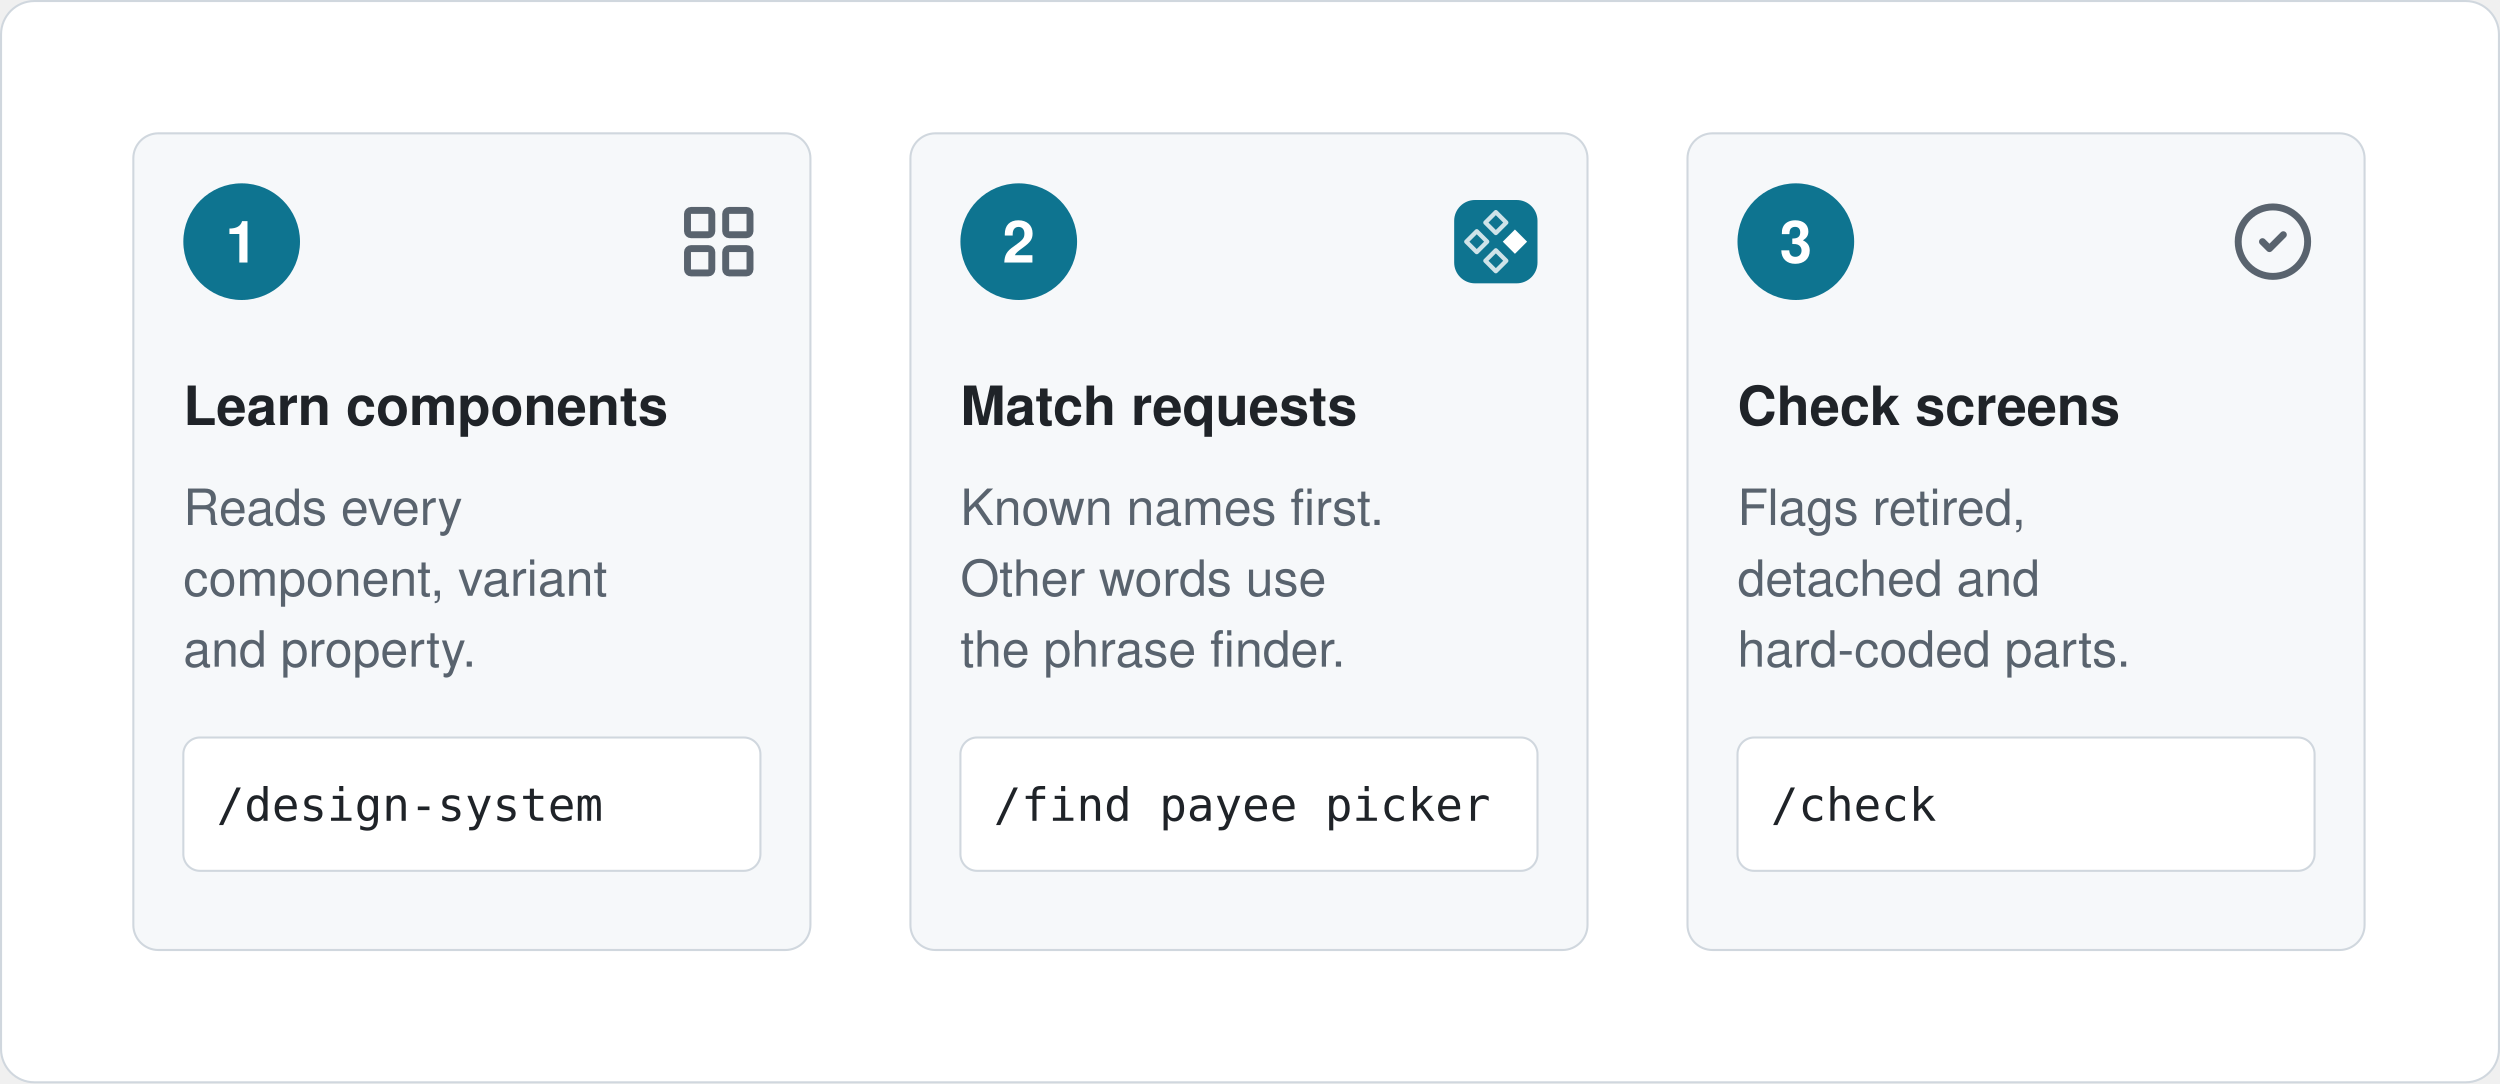
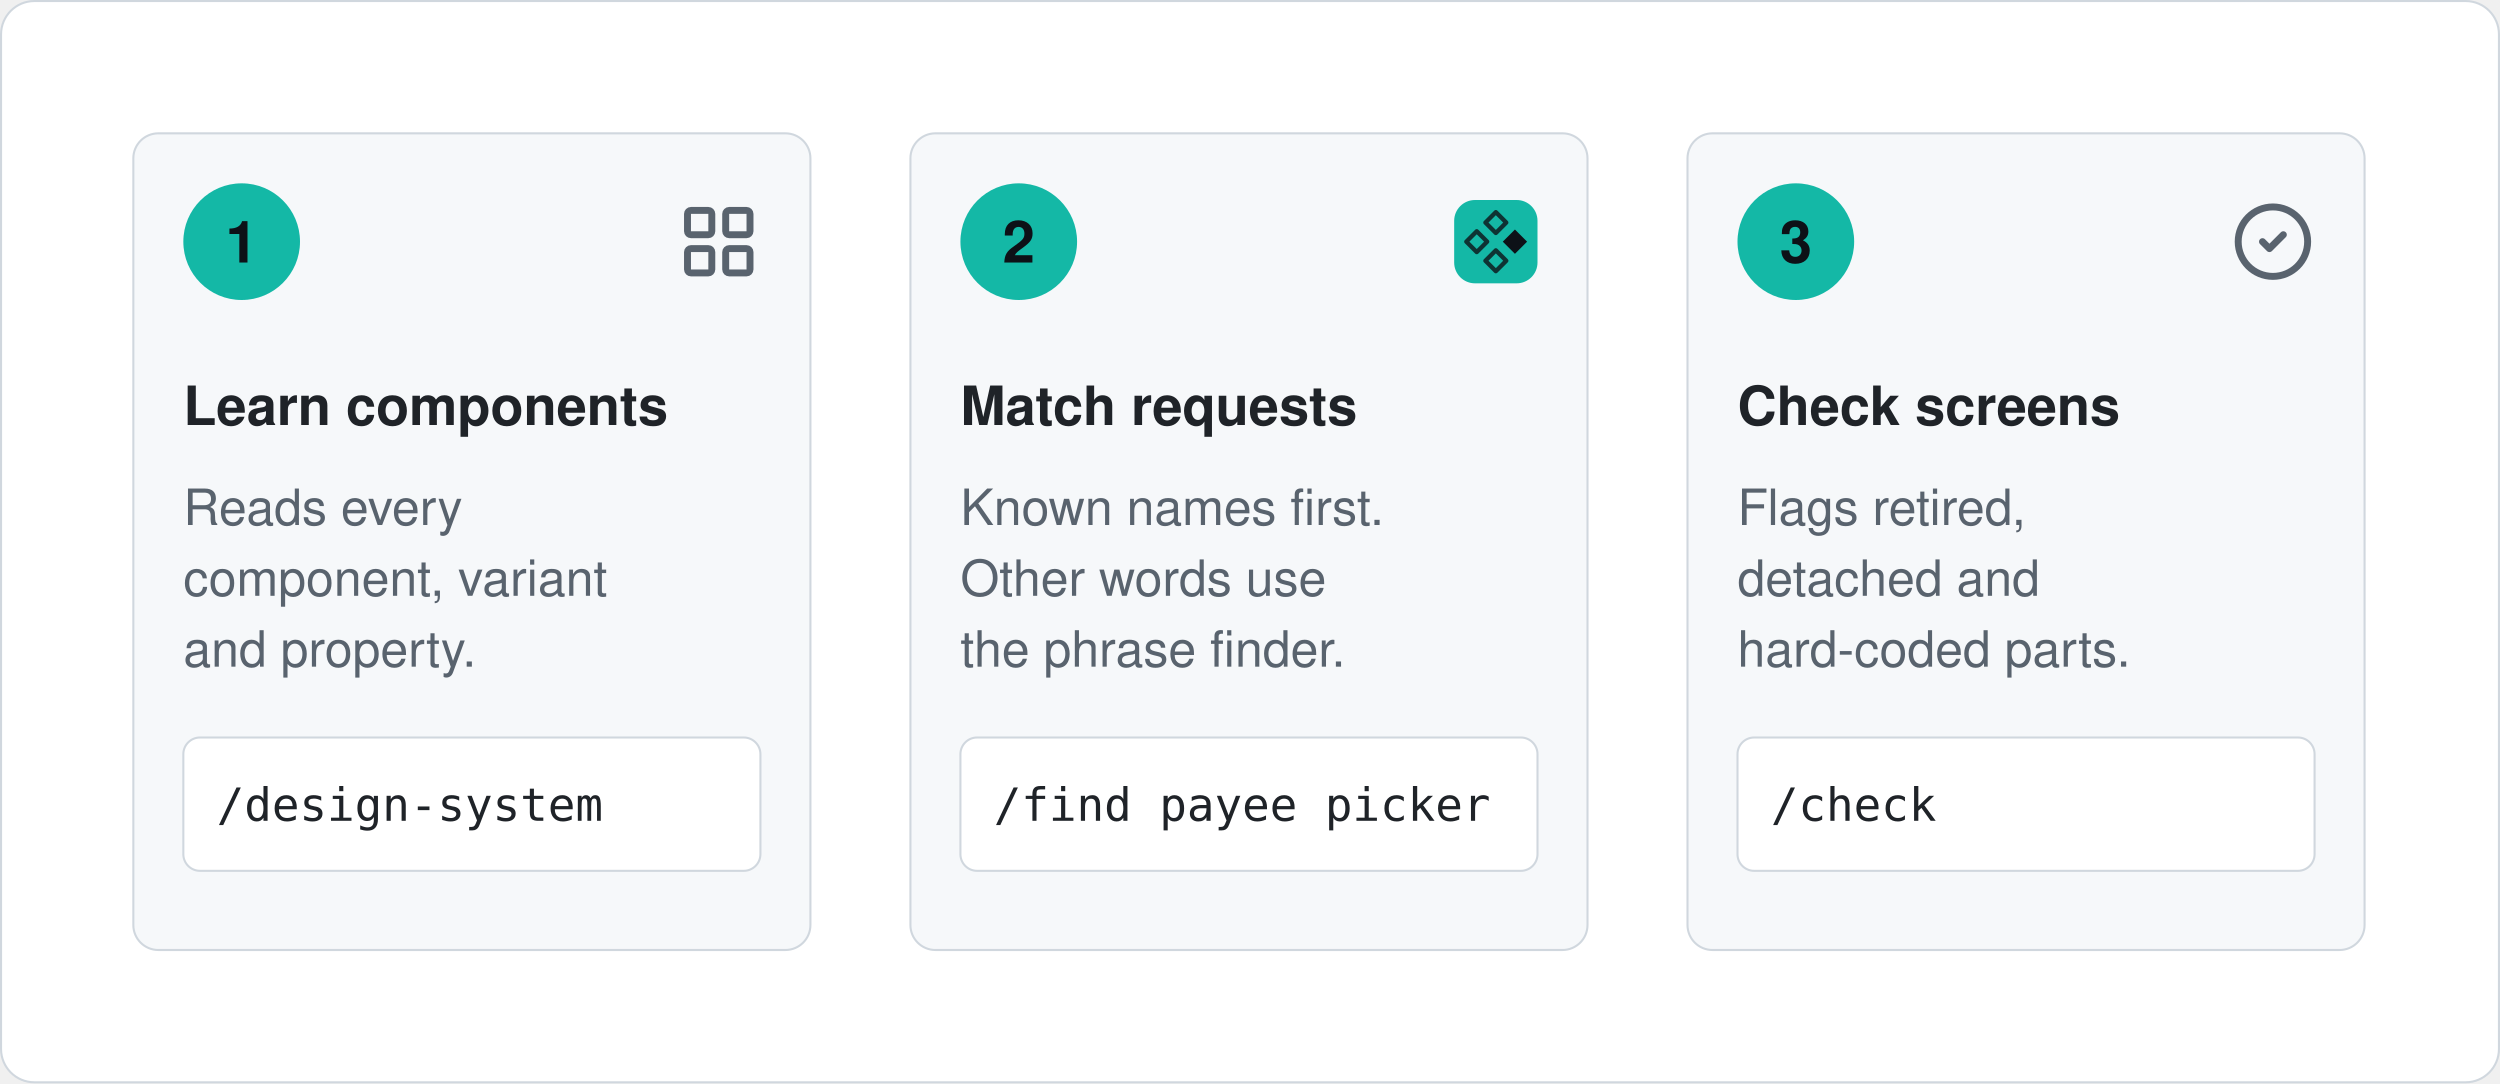
<svg xmlns="http://www.w3.org/2000/svg" width="1200" height="520" viewBox="0 0 1200 520" role="img" aria-labelledby="t d">
  <rect x="0.5" y="0.5" width="1199" height="519" rx="16" fill="#FFFFFF" stroke="#D0D7DE" stroke-width="1" />
  <rect x="64" y="64" width="325" height="392" rx="12" fill="#F6F8FA" stroke="#D0D7DE" stroke-width="1" />
-   <circle cx="116" cy="116" r="28" fill="#0E7490" />
-   <text x="116" y="126" font-family="-apple-system,'Segoe UI',Helvetica,Arial,sans-serif" font-size="28" font-weight="600" fill="#FFFFFF" text-anchor="middle">1</text>
+   <circle cx="116" cy="116" r="28" fill="#14B8A6" />
+   <text x="116" y="126" font-family="-apple-system,'Segoe UI',Helvetica,Arial,sans-serif" font-size="28" font-weight="600" fill="#0D1117" text-anchor="middle">1</text>
  <g transform="translate(325 96) scale(1.666667)" fill="none" stroke="#59636E" stroke-width="2" stroke-linecap="round" stroke-linejoin="round">
    <rect width="7" height="7" x="3" y="3" rx="1" />
    <rect width="7" height="7" x="14" y="3" rx="1" />
    <rect width="7" height="7" x="14" y="14" rx="1" />
    <rect width="7" height="7" x="3" y="14" rx="1" />
  </g>
  <text x="88" y="204" font-family="-apple-system,'Segoe UI',Helvetica,Arial,sans-serif" font-size="26" font-weight="600" fill="#1F2328" text-anchor="start">Learn components</text>
  <text x="88" y="252" font-family="-apple-system,'Segoe UI',Helvetica,Arial,sans-serif" font-size="24" font-weight="400" fill="#59636E" text-anchor="start">Reads every</text>
  <text x="88" y="286" font-family="-apple-system,'Segoe UI',Helvetica,Arial,sans-serif" font-size="24" font-weight="400" fill="#59636E" text-anchor="start">component, variant</text>
  <text x="88" y="320" font-family="-apple-system,'Segoe UI',Helvetica,Arial,sans-serif" font-size="24" font-weight="400" fill="#59636E" text-anchor="start">and property.</text>
  <rect x="88" y="354" width="277" height="64" rx="8" fill="#FFFFFF" stroke="#D0D7DE" stroke-width="1" />
  <text x="104" y="394" font-family="ui-monospace,SFMono-Regular,Menlo,monospace" font-size="22" font-weight="400" fill="#1F2328" text-anchor="start">/design-system</text>
  <rect x="437" y="64" width="325" height="392" rx="12" fill="#F6F8FA" stroke="#D0D7DE" stroke-width="1" />
-   <circle cx="489" cy="116" r="28" fill="#0E7490" />
-   <text x="489" y="126" font-family="-apple-system,'Segoe UI',Helvetica,Arial,sans-serif" font-size="28" font-weight="600" fill="#FFFFFF" text-anchor="middle">2</text>
+   <circle cx="489" cy="116" r="28" fill="#14B8A6" />
+   <text x="489" y="126" font-family="-apple-system,'Segoe UI',Helvetica,Arial,sans-serif" font-size="28" font-weight="600" fill="#0D1117" text-anchor="middle">2</text>
  <g transform="translate(698 96) scale(0.4166667)">
-     <rect width="96" height="96" rx="24" fill="#0E7490" />
-     <g fill="none" stroke="#FFFFFF" stroke-width="5" stroke-linejoin="round" opacity="0.8">
+     <rect width="96" height="96" rx="24" fill="#14B8A6" />
+     <g fill="none" stroke="#0D1117" stroke-width="5" stroke-linejoin="round" opacity="0.8">
      <path d="M48 14 L60 26 L48 38 L36 26 Z" />
      <path d="M26 36 L38 48 L26 60 L14 48 Z" />
      <path d="M48 58 L60 70 L48 82 L36 70 Z" />
    </g>
-     <path d="M70 34 L84 48 L70 62 L56 48 Z" fill="#FFFFFF" />
+     <path d="M70 34 L84 48 L70 62 L56 48 Z" fill="#0D1117" />
  </g>
  <text x="461" y="204" font-family="-apple-system,'Segoe UI',Helvetica,Arial,sans-serif" font-size="26" font-weight="600" fill="#1F2328" text-anchor="start">Match requests</text>
  <text x="461" y="252" font-family="-apple-system,'Segoe UI',Helvetica,Arial,sans-serif" font-size="24" font-weight="400" fill="#59636E" text-anchor="start">Known names first.</text>
  <text x="461" y="286" font-family="-apple-system,'Segoe UI',Helvetica,Arial,sans-serif" font-size="24" font-weight="400" fill="#59636E" text-anchor="start">Other words use</text>
  <text x="461" y="320" font-family="-apple-system,'Segoe UI',Helvetica,Arial,sans-serif" font-size="24" font-weight="400" fill="#59636E" text-anchor="start">the phrase finder.</text>
  <rect x="461" y="354" width="277" height="64" rx="8" fill="#FFFFFF" stroke="#D0D7DE" stroke-width="1" />
  <text x="477" y="394" font-family="ui-monospace,SFMono-Regular,Menlo,monospace" font-size="22" font-weight="400" fill="#1F2328" text-anchor="start">/find payee picker</text>
  <rect x="810" y="64" width="325" height="392" rx="12" fill="#F6F8FA" stroke="#D0D7DE" stroke-width="1" />
-   <circle cx="862" cy="116" r="28" fill="#0E7490" />
-   <text x="862" y="126" font-family="-apple-system,'Segoe UI',Helvetica,Arial,sans-serif" font-size="28" font-weight="600" fill="#FFFFFF" text-anchor="middle">3</text>
+   <circle cx="862" cy="116" r="28" fill="#14B8A6" />
+   <text x="862" y="126" font-family="-apple-system,'Segoe UI',Helvetica,Arial,sans-serif" font-size="28" font-weight="600" fill="#0D1117" text-anchor="middle">3</text>
  <g transform="translate(1071 96) scale(1.666667)" fill="none" stroke="#59636E" stroke-width="2" stroke-linecap="round" stroke-linejoin="round">
    <circle cx="12" cy="12" r="10" />
    <path d="m9 12 2 2 4-4" />
  </g>
  <text x="834" y="204" font-family="-apple-system,'Segoe UI',Helvetica,Arial,sans-serif" font-size="26" font-weight="600" fill="#1F2328" text-anchor="start">Check screens</text>
  <text x="834" y="252" font-family="-apple-system,'Segoe UI',Helvetica,Arial,sans-serif" font-size="24" font-weight="400" fill="#59636E" text-anchor="start">Flags retired,</text>
  <text x="834" y="286" font-family="-apple-system,'Segoe UI',Helvetica,Arial,sans-serif" font-size="24" font-weight="400" fill="#59636E" text-anchor="start">detached and</text>
  <text x="834" y="320" font-family="-apple-system,'Segoe UI',Helvetica,Arial,sans-serif" font-size="24" font-weight="400" fill="#59636E" text-anchor="start">hard-coded parts.</text>
  <rect x="834" y="354" width="277" height="64" rx="8" fill="#FFFFFF" stroke="#D0D7DE" stroke-width="1" />
  <text x="850" y="394" font-family="ui-monospace,SFMono-Regular,Menlo,monospace" font-size="22" font-weight="400" fill="#1F2328" text-anchor="start">/check</text>
</svg>
